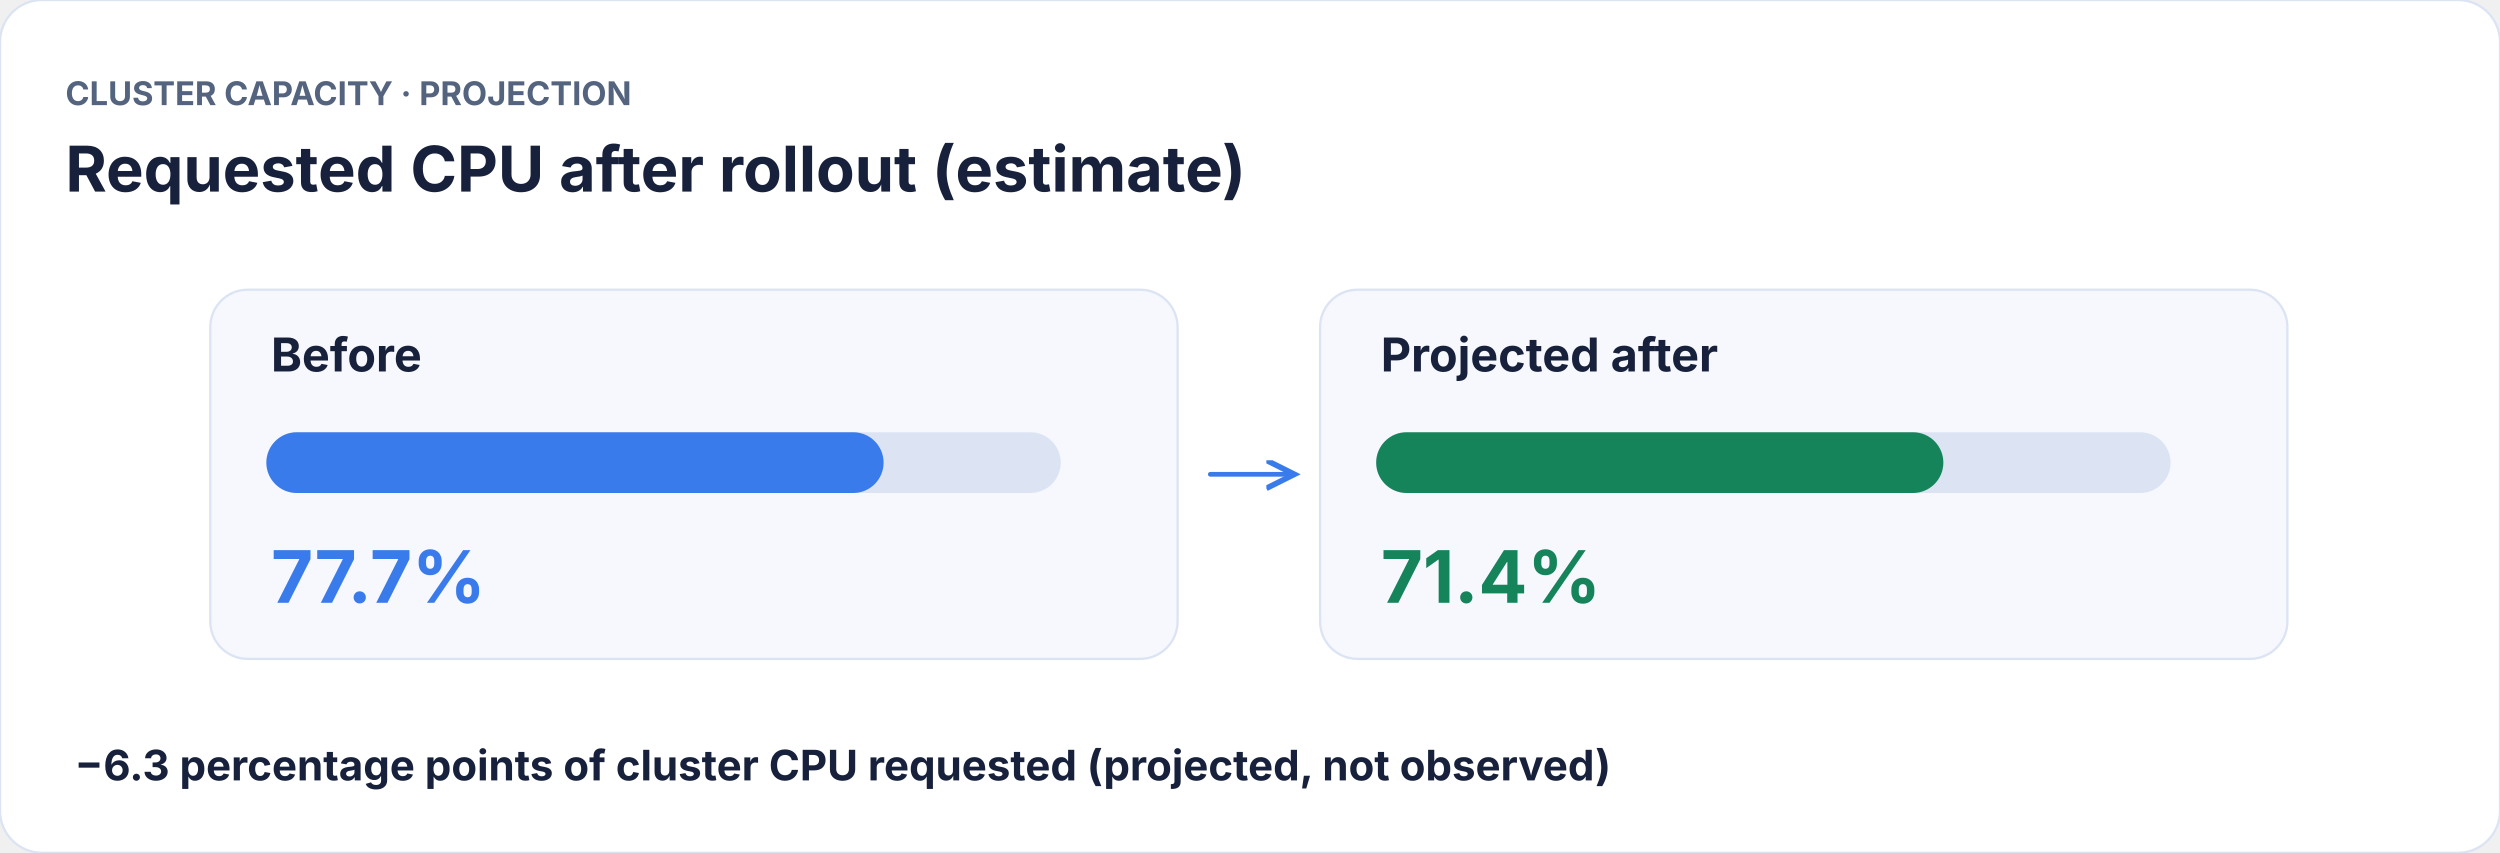
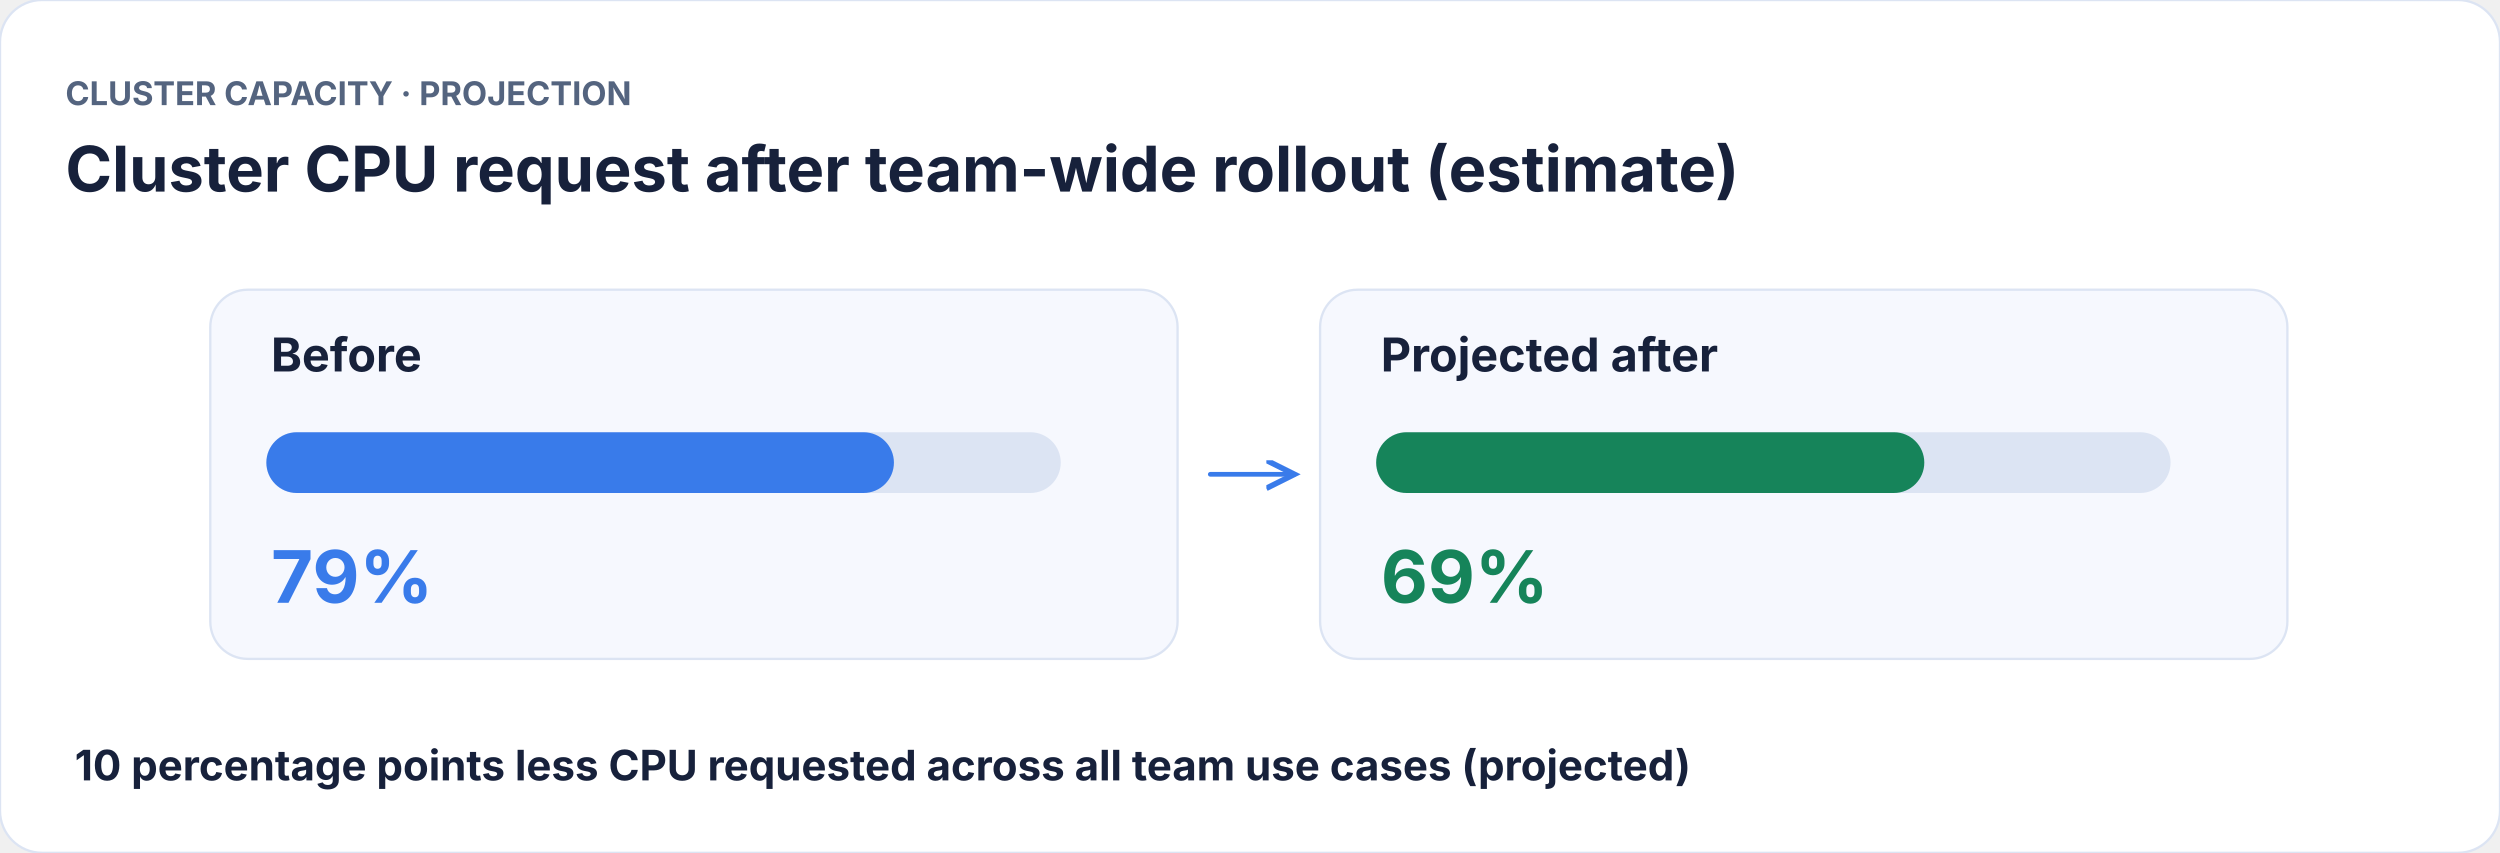
- <svg xmlns="http://www.w3.org/2000/svg" viewBox="0 0 1070 365" role="img" aria-label="Cluster CPU requested projected to change from 77.7 percent to 71.4 percent after rollout, not measured.">
+ <svg xmlns="http://www.w3.org/2000/svg" viewBox="0 0 1070 365" role="img" aria-label="Cluster CPU requested projected to change from 79 percent to 69 percent after rollout across all team use cases, not measured.">
  <defs>
    <marker id="arrow-blue" markerWidth="8" markerHeight="8" refX="6" refY="3" orient="auto">
      <path d="M0 0 L6 3 L0 6" fill="none" stroke="#397bea" stroke-width="1.2" />
    </marker>
  </defs>
  <rect x="0" y="0" width="1070" height="365" rx="18" fill="#ffffff" stroke="#dce4f3" stroke-width="1" />
  <text x="28" y="45" font-family="Inter,Arial,sans-serif" font-size="14" font-weight="700" text-anchor="start" fill="#54647f">CLUSTER CAPACITY · PROJECTION</text>
-   <text x="28" y="82" font-family="Inter,Arial,sans-serif" font-size="27" font-weight="700" text-anchor="start" fill="#17213b">Requested CPU after rollout (estimate)</text>
+   <text x="28" y="82" font-family="Inter,Arial,sans-serif" font-size="27" font-weight="700" text-anchor="start" fill="#17213b">Cluster CPU request after team-wide rollout (estimate)</text>
  <rect x="90" y="124" width="414" height="158" rx="16" fill="#f6f8fe" stroke="#dce4f3" stroke-width="1" />
  <text x="116" y="159" font-family="Inter,Arial,sans-serif" font-size="20" font-weight="700" text-anchor="start" fill="#17213b">Before</text>
  <rect x="114" y="185" width="340" height="26" rx="13" fill="#dce4f3" stroke="none" stroke-width="1" />
-   <rect x="114" y="185" width="264.18" height="26" rx="13" fill="#397bea" stroke="none" stroke-width="1" />
-   <text x="116" y="258" font-family="Inter,Arial,sans-serif" font-size="31" font-weight="700" text-anchor="start" fill="#397bea">77.7%</text>
+   <rect x="114" y="185" width="268.60" height="26" rx="13" fill="#397bea" stroke="none" stroke-width="1" />
+   <text x="116" y="258" font-family="Inter,Arial,sans-serif" font-size="31" font-weight="700" text-anchor="start" fill="#397bea">79%</text>
  <rect x="565" y="124" width="414" height="158" rx="16" fill="#f6f8fe" stroke="#dce4f3" stroke-width="1" />
  <text x="591" y="159" font-family="Inter,Arial,sans-serif" font-size="20" font-weight="700" text-anchor="start" fill="#17213b">Projected after</text>
  <rect x="589" y="185" width="340" height="26" rx="13" fill="#dce4f3" stroke="none" stroke-width="1" />
-   <rect x="589" y="185" width="242.76" height="26" rx="13" fill="#16845a" stroke="none" stroke-width="1" />
-   <text x="591" y="258" font-family="Inter,Arial,sans-serif" font-size="31" font-weight="700" text-anchor="start" fill="#16845a">71.4%</text>
+   <rect x="589" y="185" width="234.60" height="26" rx="13" fill="#16845a" stroke="none" stroke-width="1" />
+   <text x="591" y="258" font-family="Inter,Arial,sans-serif" font-size="31" font-weight="700" text-anchor="start" fill="#16845a">69%</text>
  <path d="M518 203 L554 203" stroke="#397bea" fill="none" stroke-width="2" stroke-linecap="round" marker-end="url(#arrow-blue)" />
-   <text x="32" y="334" font-family="Inter,Arial,sans-serif" font-size="18" font-weight="700" text-anchor="start" fill="#17213b">−6.3 percentage points of cluster CPU requested (projected, not observed)</text>
+   <text x="32" y="334" font-family="Inter,Arial,sans-serif" font-size="18" font-weight="700" text-anchor="start" fill="#17213b">10 percentage points less CPU requested across all team use cases (projected)</text>
</svg>
